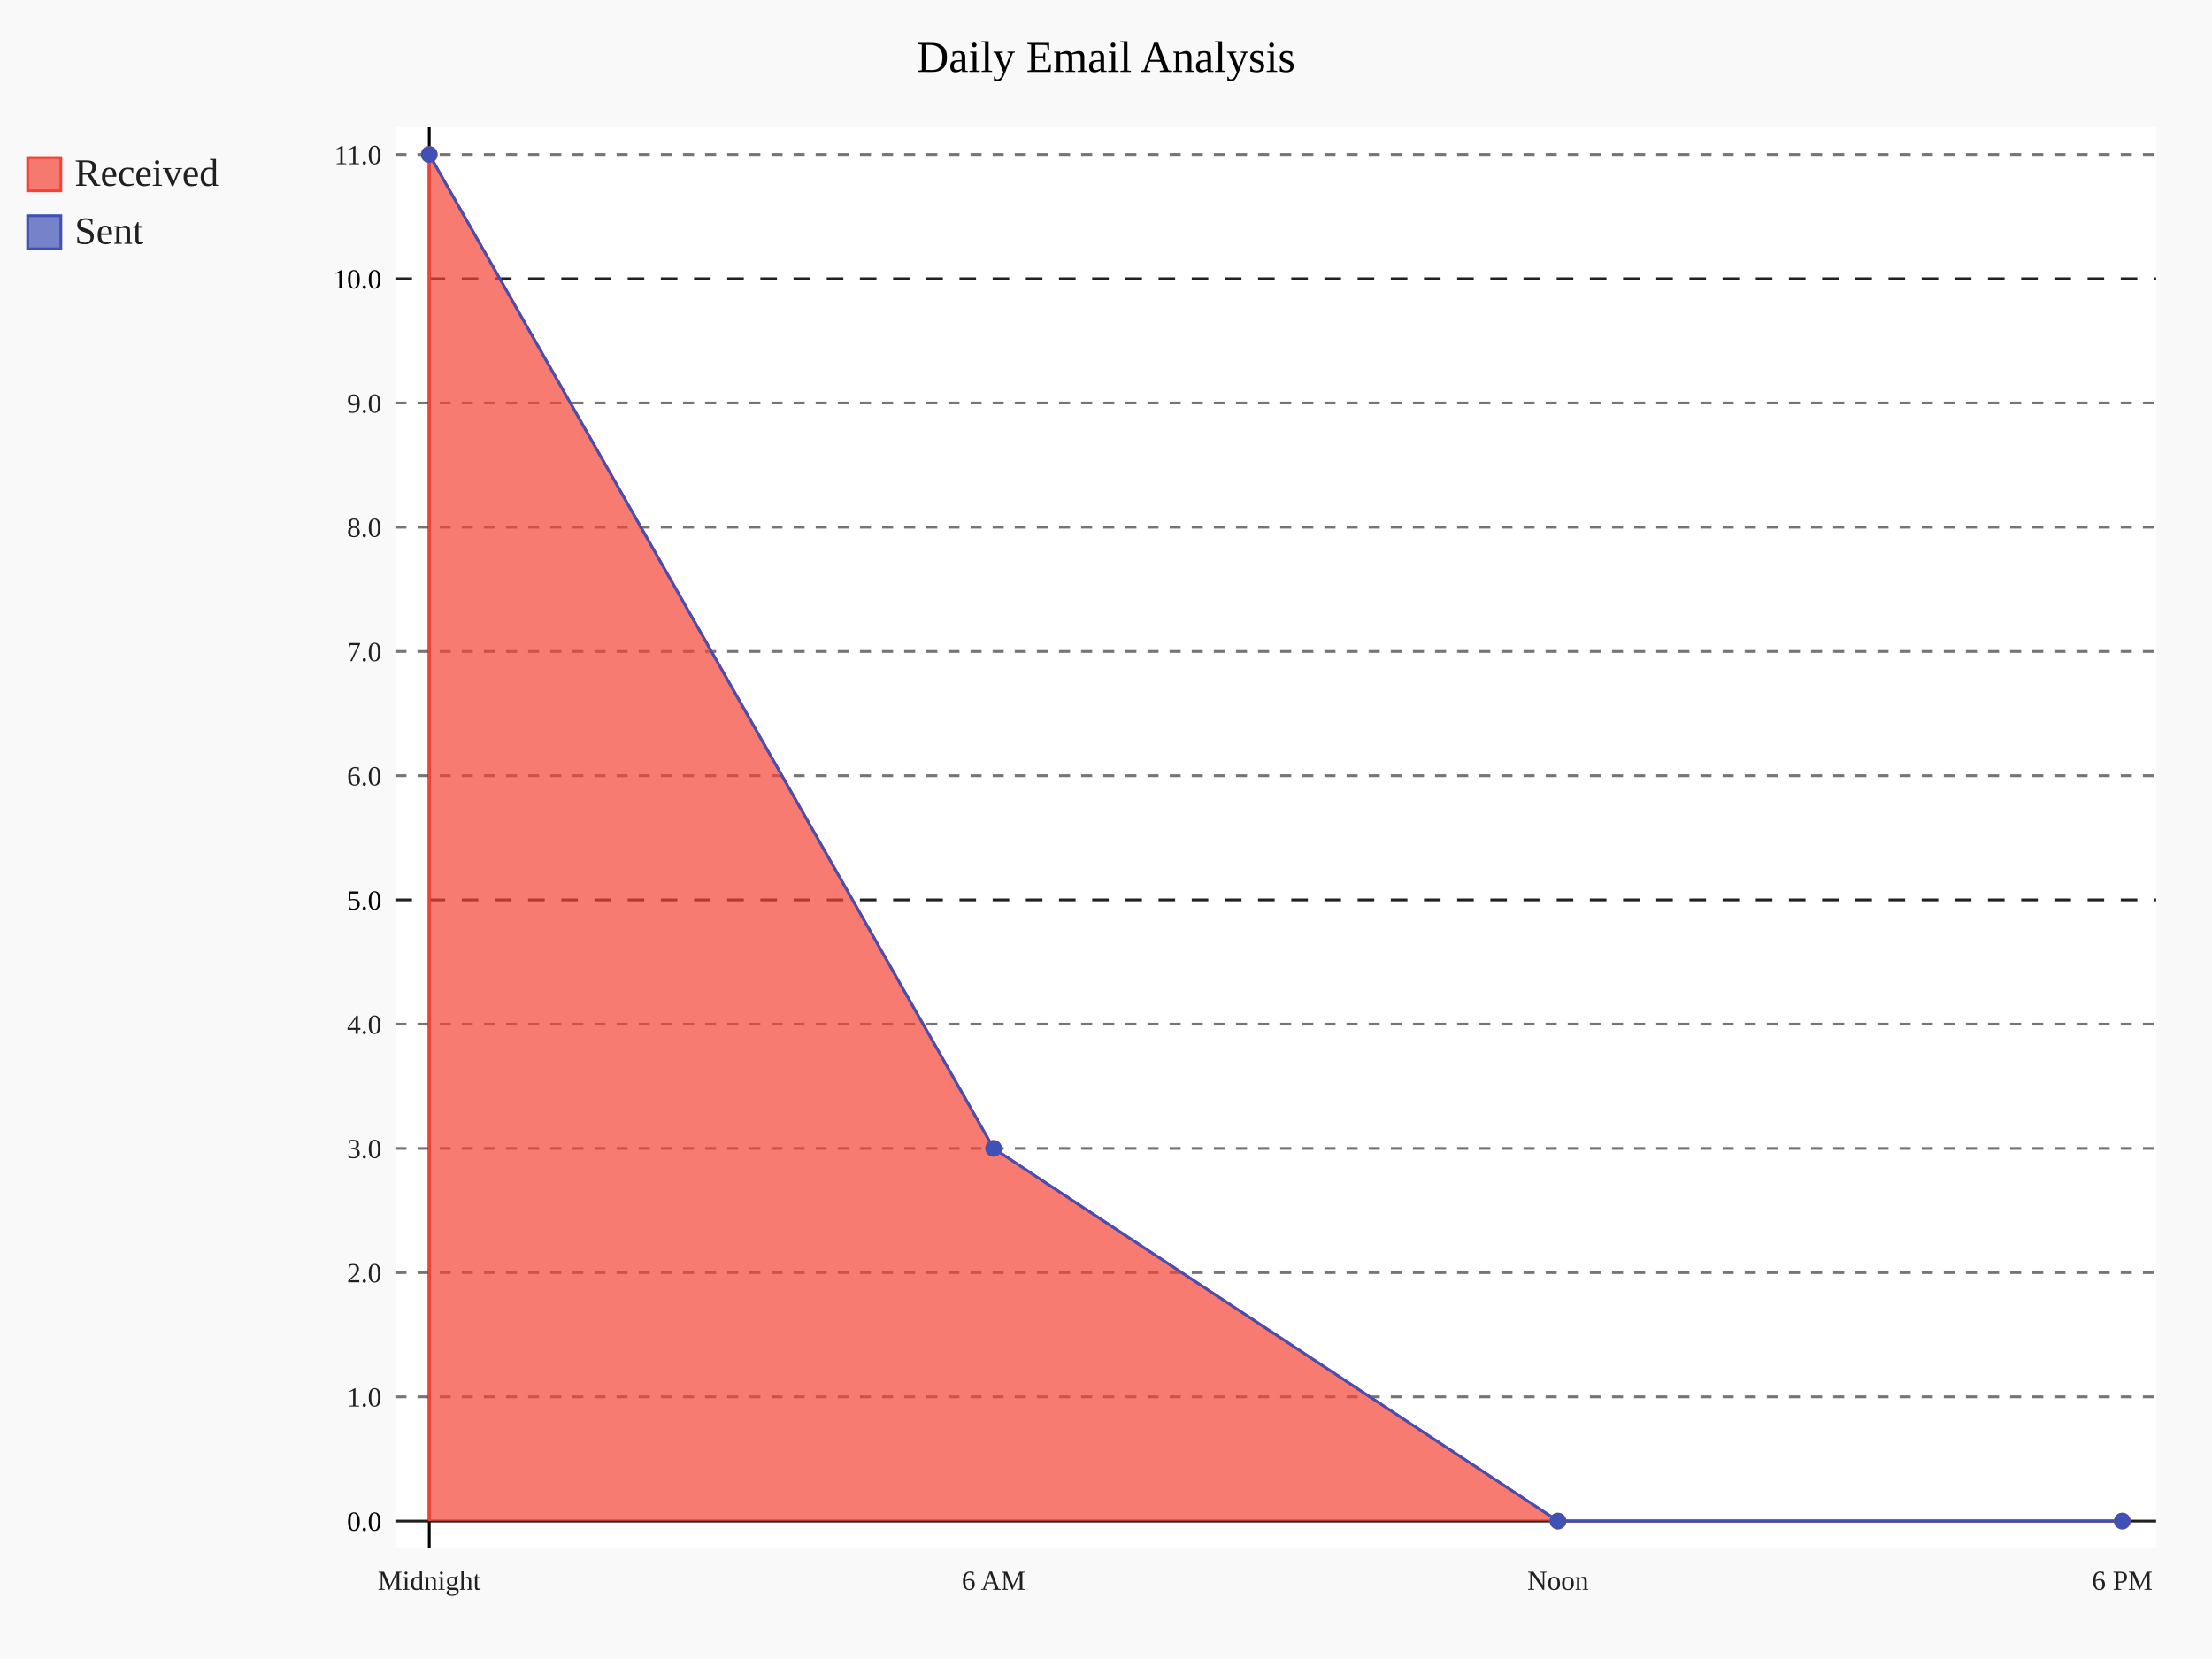
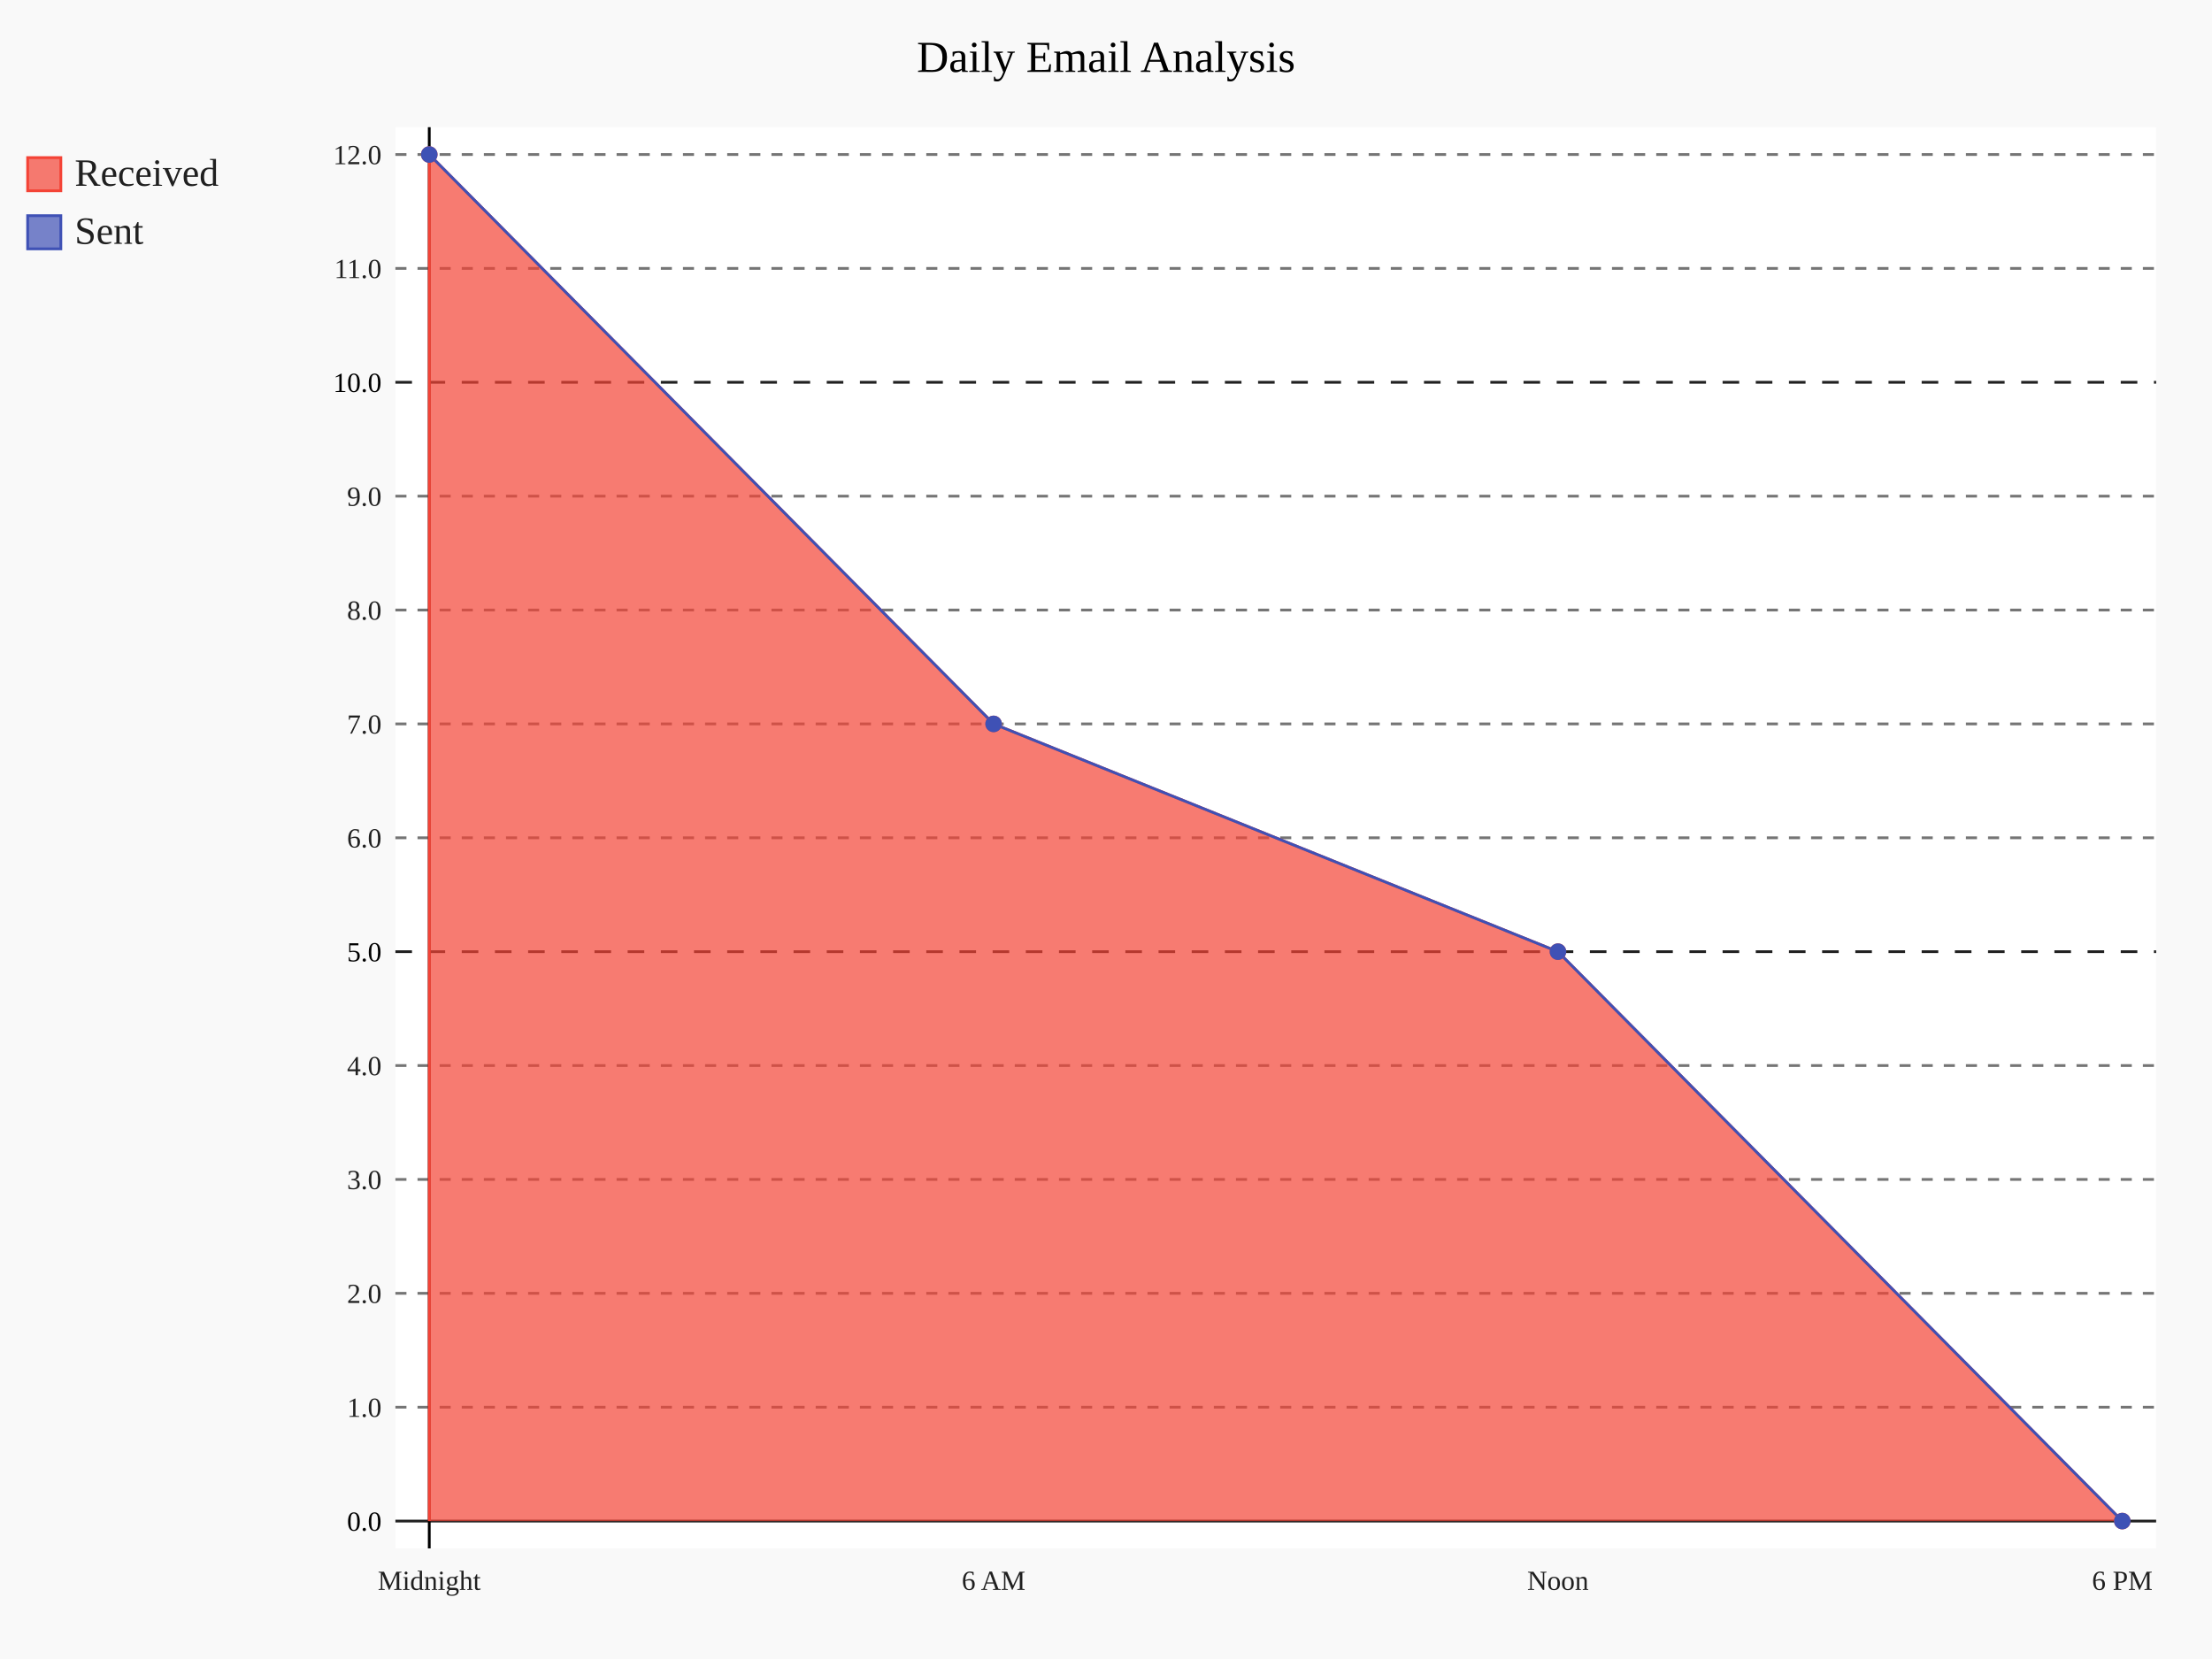
- <svg xmlns="http://www.w3.org/2000/svg" class="pygal-chart" id="chart-ddd375d6-fc7b-4463-8cd5-984ce9be1cfb" viewBox="0 0 800 600">
+ <svg xmlns="http://www.w3.org/2000/svg" class="pygal-chart" id="chart-bc84a2b1-2ff8-4d46-9f0d-44ad46c2d5cc" viewBox="0 0 800 600">
  <defs>
-     <style type="text/css">#chart-ddd375d6-fc7b-4463-8cd5-984ce9be1cfb{-webkit-user-select:none;-webkit-font-smoothing:antialiased;font-family:Consolas,"Liberation Mono",Menlo,Courier,}#chart-ddd375d6-fc7b-4463-8cd5-984ce9be1cfb .title{font-family:Consolas,"Liberation Mono",Menlo,Courier,;font-size:16px}#chart-ddd375d6-fc7b-4463-8cd5-984ce9be1cfb .legends .legend text{font-family:Consolas,"Liberation Mono",Menlo,Courier,;font-size:14px}#chart-ddd375d6-fc7b-4463-8cd5-984ce9be1cfb .axis text{font-family:Consolas,"Liberation Mono",Menlo,Courier,;font-size:10px}#chart-ddd375d6-fc7b-4463-8cd5-984ce9be1cfb .axis text.major{font-family:Consolas,"Liberation Mono",Menlo,Courier,;font-size:10px}#chart-ddd375d6-fc7b-4463-8cd5-984ce9be1cfb .text-overlay text.value{font-family:Consolas,"Liberation Mono",Menlo,Courier,;font-size:16px}#chart-ddd375d6-fc7b-4463-8cd5-984ce9be1cfb .text-overlay text.label{font-family:Consolas,"Liberation Mono",Menlo,Courier,;font-size:10px}#chart-ddd375d6-fc7b-4463-8cd5-984ce9be1cfb .tooltip{font-family:Consolas,"Liberation Mono",Menlo,Courier,;font-size:14px}#chart-ddd375d6-fc7b-4463-8cd5-984ce9be1cfb text.no_data{font-family:Consolas,"Liberation Mono",Menlo,Courier,;font-size:64px}
- #chart-ddd375d6-fc7b-4463-8cd5-984ce9be1cfb{background-color:rgba(249,249,249,1)}#chart-ddd375d6-fc7b-4463-8cd5-984ce9be1cfb path,#chart-ddd375d6-fc7b-4463-8cd5-984ce9be1cfb line,#chart-ddd375d6-fc7b-4463-8cd5-984ce9be1cfb rect,#chart-ddd375d6-fc7b-4463-8cd5-984ce9be1cfb circle{-webkit-transition:150ms;-moz-transition:150ms;transition:150ms}#chart-ddd375d6-fc7b-4463-8cd5-984ce9be1cfb .graph &gt; .background{fill:rgba(249,249,249,1)}#chart-ddd375d6-fc7b-4463-8cd5-984ce9be1cfb .plot &gt; .background{fill:rgba(255,255,255,1)}#chart-ddd375d6-fc7b-4463-8cd5-984ce9be1cfb .graph{fill:rgba(0,0,0,.87)}#chart-ddd375d6-fc7b-4463-8cd5-984ce9be1cfb text.no_data{fill:rgba(0,0,0,1)}#chart-ddd375d6-fc7b-4463-8cd5-984ce9be1cfb .title{fill:rgba(0,0,0,1)}#chart-ddd375d6-fc7b-4463-8cd5-984ce9be1cfb .legends .legend text{fill:rgba(0,0,0,.87)}#chart-ddd375d6-fc7b-4463-8cd5-984ce9be1cfb .legends .legend:hover text{fill:rgba(0,0,0,1)}#chart-ddd375d6-fc7b-4463-8cd5-984ce9be1cfb .axis .line{stroke:rgba(0,0,0,1)}#chart-ddd375d6-fc7b-4463-8cd5-984ce9be1cfb .axis .guide.line{stroke:rgba(0,0,0,.54)}#chart-ddd375d6-fc7b-4463-8cd5-984ce9be1cfb .axis .major.line{stroke:rgba(0,0,0,.87)}#chart-ddd375d6-fc7b-4463-8cd5-984ce9be1cfb .axis text.major{fill:rgba(0,0,0,1)}#chart-ddd375d6-fc7b-4463-8cd5-984ce9be1cfb .axis.y .guides:hover .guide.line,#chart-ddd375d6-fc7b-4463-8cd5-984ce9be1cfb .line-graph .axis.x .guides:hover .guide.line,#chart-ddd375d6-fc7b-4463-8cd5-984ce9be1cfb .stackedline-graph .axis.x .guides:hover .guide.line,#chart-ddd375d6-fc7b-4463-8cd5-984ce9be1cfb .xy-graph .axis.x .guides:hover .guide.line{stroke:rgba(0,0,0,1)}#chart-ddd375d6-fc7b-4463-8cd5-984ce9be1cfb .axis .guides:hover text{fill:rgba(0,0,0,1)}#chart-ddd375d6-fc7b-4463-8cd5-984ce9be1cfb .reactive{fill-opacity:.7}#chart-ddd375d6-fc7b-4463-8cd5-984ce9be1cfb .reactive.active,#chart-ddd375d6-fc7b-4463-8cd5-984ce9be1cfb .active .reactive{fill-opacity:.8;stroke-width:4}#chart-ddd375d6-fc7b-4463-8cd5-984ce9be1cfb .series text{fill:rgba(0,0,0,1)}#chart-ddd375d6-fc7b-4463-8cd5-984ce9be1cfb .tooltip rect{fill:rgba(255,255,255,1);stroke:rgba(0,0,0,1);-webkit-transition:opacity 150ms;-moz-transition:opacity 150ms;transition:opacity 150ms}#chart-ddd375d6-fc7b-4463-8cd5-984ce9be1cfb .tooltip .label{fill:rgba(0,0,0,.87)}#chart-ddd375d6-fc7b-4463-8cd5-984ce9be1cfb .tooltip .label{fill:rgba(0,0,0,.87)}#chart-ddd375d6-fc7b-4463-8cd5-984ce9be1cfb .tooltip .legend{font-size:.8em;fill:rgba(0,0,0,.54)}#chart-ddd375d6-fc7b-4463-8cd5-984ce9be1cfb .tooltip .x_label{font-size:.6em;fill:rgba(0,0,0,1)}#chart-ddd375d6-fc7b-4463-8cd5-984ce9be1cfb .tooltip .xlink{font-size:.5em;text-decoration:underline}#chart-ddd375d6-fc7b-4463-8cd5-984ce9be1cfb .tooltip .value{font-size:1.5em}#chart-ddd375d6-fc7b-4463-8cd5-984ce9be1cfb .map-element{fill:rgba(0,0,0,.87);stroke:rgba(0,0,0,.54) !important;opacity:.9;stroke-width:3;-webkit-transition:opacity 150ms;-moz-transition:opacity 150ms;transition:opacity 150ms}#chart-ddd375d6-fc7b-4463-8cd5-984ce9be1cfb .map-element:hover{opacity:1;stroke-width:10}#chart-ddd375d6-fc7b-4463-8cd5-984ce9be1cfb .color-0,#chart-ddd375d6-fc7b-4463-8cd5-984ce9be1cfb .color-0 a:visited{stroke:#F44336;fill:#F44336}#chart-ddd375d6-fc7b-4463-8cd5-984ce9be1cfb .color-1,#chart-ddd375d6-fc7b-4463-8cd5-984ce9be1cfb .color-1 a:visited{stroke:#3F51B5;fill:#3F51B5}#chart-ddd375d6-fc7b-4463-8cd5-984ce9be1cfb .text-overlay .color-0 text{fill:black}#chart-ddd375d6-fc7b-4463-8cd5-984ce9be1cfb .text-overlay .color-1 text{fill:black}
- #chart-ddd375d6-fc7b-4463-8cd5-984ce9be1cfb text.no_data{text-anchor:middle}#chart-ddd375d6-fc7b-4463-8cd5-984ce9be1cfb .guide.line{fill:none}#chart-ddd375d6-fc7b-4463-8cd5-984ce9be1cfb .centered{text-anchor:middle}#chart-ddd375d6-fc7b-4463-8cd5-984ce9be1cfb .title{text-anchor:middle}#chart-ddd375d6-fc7b-4463-8cd5-984ce9be1cfb .legends .legend text{fill-opacity:1}#chart-ddd375d6-fc7b-4463-8cd5-984ce9be1cfb .axis.x text{text-anchor:middle}#chart-ddd375d6-fc7b-4463-8cd5-984ce9be1cfb .axis.x:not(.web) text[transform]{text-anchor:start}#chart-ddd375d6-fc7b-4463-8cd5-984ce9be1cfb .axis.y text{text-anchor:end}#chart-ddd375d6-fc7b-4463-8cd5-984ce9be1cfb .axis.y2 text{text-anchor:start}#chart-ddd375d6-fc7b-4463-8cd5-984ce9be1cfb .axis .guide.line{stroke-dasharray:4,4}#chart-ddd375d6-fc7b-4463-8cd5-984ce9be1cfb .axis .major.guide.line{stroke-dasharray:6,6}#chart-ddd375d6-fc7b-4463-8cd5-984ce9be1cfb .horizontal .axis.y .guide.line,#chart-ddd375d6-fc7b-4463-8cd5-984ce9be1cfb .horizontal .axis.y2 .guide.line,#chart-ddd375d6-fc7b-4463-8cd5-984ce9be1cfb .vertical .axis.x .guide.line{opacity:0}#chart-ddd375d6-fc7b-4463-8cd5-984ce9be1cfb .horizontal .axis.always_show .guide.line,#chart-ddd375d6-fc7b-4463-8cd5-984ce9be1cfb .vertical .axis.always_show .guide.line{opacity:1 !important}#chart-ddd375d6-fc7b-4463-8cd5-984ce9be1cfb .axis.y .guides:hover .guide.line,#chart-ddd375d6-fc7b-4463-8cd5-984ce9be1cfb .axis.y2 .guides:hover .guide.line,#chart-ddd375d6-fc7b-4463-8cd5-984ce9be1cfb .axis.x .guides:hover .guide.line{opacity:1}#chart-ddd375d6-fc7b-4463-8cd5-984ce9be1cfb .axis .guides:hover text{opacity:1}#chart-ddd375d6-fc7b-4463-8cd5-984ce9be1cfb .nofill{fill:none}#chart-ddd375d6-fc7b-4463-8cd5-984ce9be1cfb .subtle-fill{fill-opacity:.2}#chart-ddd375d6-fc7b-4463-8cd5-984ce9be1cfb .dot{stroke-width:1px;fill-opacity:1}#chart-ddd375d6-fc7b-4463-8cd5-984ce9be1cfb .dot.active{stroke-width:5px}#chart-ddd375d6-fc7b-4463-8cd5-984ce9be1cfb .dot.negative{fill:transparent}#chart-ddd375d6-fc7b-4463-8cd5-984ce9be1cfb text,#chart-ddd375d6-fc7b-4463-8cd5-984ce9be1cfb tspan{stroke:none !important}#chart-ddd375d6-fc7b-4463-8cd5-984ce9be1cfb .series text.active{opacity:1}#chart-ddd375d6-fc7b-4463-8cd5-984ce9be1cfb .tooltip rect{fill-opacity:.95;stroke-width:.5}#chart-ddd375d6-fc7b-4463-8cd5-984ce9be1cfb .tooltip text{fill-opacity:1}</style>
+     <style type="text/css">#chart-bc84a2b1-2ff8-4d46-9f0d-44ad46c2d5cc{-webkit-user-select:none;-webkit-font-smoothing:antialiased;font-family:Consolas,"Liberation Mono",Menlo,Courier,}#chart-bc84a2b1-2ff8-4d46-9f0d-44ad46c2d5cc .title{font-family:Consolas,"Liberation Mono",Menlo,Courier,;font-size:16px}#chart-bc84a2b1-2ff8-4d46-9f0d-44ad46c2d5cc .legends .legend text{font-family:Consolas,"Liberation Mono",Menlo,Courier,;font-size:14px}#chart-bc84a2b1-2ff8-4d46-9f0d-44ad46c2d5cc .axis text{font-family:Consolas,"Liberation Mono",Menlo,Courier,;font-size:10px}#chart-bc84a2b1-2ff8-4d46-9f0d-44ad46c2d5cc .axis text.major{font-family:Consolas,"Liberation Mono",Menlo,Courier,;font-size:10px}#chart-bc84a2b1-2ff8-4d46-9f0d-44ad46c2d5cc .text-overlay text.value{font-family:Consolas,"Liberation Mono",Menlo,Courier,;font-size:16px}#chart-bc84a2b1-2ff8-4d46-9f0d-44ad46c2d5cc .text-overlay text.label{font-family:Consolas,"Liberation Mono",Menlo,Courier,;font-size:10px}#chart-bc84a2b1-2ff8-4d46-9f0d-44ad46c2d5cc .tooltip{font-family:Consolas,"Liberation Mono",Menlo,Courier,;font-size:14px}#chart-bc84a2b1-2ff8-4d46-9f0d-44ad46c2d5cc text.no_data{font-family:Consolas,"Liberation Mono",Menlo,Courier,;font-size:64px}
+ #chart-bc84a2b1-2ff8-4d46-9f0d-44ad46c2d5cc{background-color:rgba(249,249,249,1)}#chart-bc84a2b1-2ff8-4d46-9f0d-44ad46c2d5cc path,#chart-bc84a2b1-2ff8-4d46-9f0d-44ad46c2d5cc line,#chart-bc84a2b1-2ff8-4d46-9f0d-44ad46c2d5cc rect,#chart-bc84a2b1-2ff8-4d46-9f0d-44ad46c2d5cc circle{-webkit-transition:150ms;-moz-transition:150ms;transition:150ms}#chart-bc84a2b1-2ff8-4d46-9f0d-44ad46c2d5cc .graph &gt; .background{fill:rgba(249,249,249,1)}#chart-bc84a2b1-2ff8-4d46-9f0d-44ad46c2d5cc .plot &gt; .background{fill:rgba(255,255,255,1)}#chart-bc84a2b1-2ff8-4d46-9f0d-44ad46c2d5cc .graph{fill:rgba(0,0,0,.87)}#chart-bc84a2b1-2ff8-4d46-9f0d-44ad46c2d5cc text.no_data{fill:rgba(0,0,0,1)}#chart-bc84a2b1-2ff8-4d46-9f0d-44ad46c2d5cc .title{fill:rgba(0,0,0,1)}#chart-bc84a2b1-2ff8-4d46-9f0d-44ad46c2d5cc .legends .legend text{fill:rgba(0,0,0,.87)}#chart-bc84a2b1-2ff8-4d46-9f0d-44ad46c2d5cc .legends .legend:hover text{fill:rgba(0,0,0,1)}#chart-bc84a2b1-2ff8-4d46-9f0d-44ad46c2d5cc .axis .line{stroke:rgba(0,0,0,1)}#chart-bc84a2b1-2ff8-4d46-9f0d-44ad46c2d5cc .axis .guide.line{stroke:rgba(0,0,0,.54)}#chart-bc84a2b1-2ff8-4d46-9f0d-44ad46c2d5cc .axis .major.line{stroke:rgba(0,0,0,.87)}#chart-bc84a2b1-2ff8-4d46-9f0d-44ad46c2d5cc .axis text.major{fill:rgba(0,0,0,1)}#chart-bc84a2b1-2ff8-4d46-9f0d-44ad46c2d5cc .axis.y .guides:hover .guide.line,#chart-bc84a2b1-2ff8-4d46-9f0d-44ad46c2d5cc .line-graph .axis.x .guides:hover .guide.line,#chart-bc84a2b1-2ff8-4d46-9f0d-44ad46c2d5cc .stackedline-graph .axis.x .guides:hover .guide.line,#chart-bc84a2b1-2ff8-4d46-9f0d-44ad46c2d5cc .xy-graph .axis.x .guides:hover .guide.line{stroke:rgba(0,0,0,1)}#chart-bc84a2b1-2ff8-4d46-9f0d-44ad46c2d5cc .axis .guides:hover text{fill:rgba(0,0,0,1)}#chart-bc84a2b1-2ff8-4d46-9f0d-44ad46c2d5cc .reactive{fill-opacity:.7}#chart-bc84a2b1-2ff8-4d46-9f0d-44ad46c2d5cc .reactive.active,#chart-bc84a2b1-2ff8-4d46-9f0d-44ad46c2d5cc .active .reactive{fill-opacity:.8;stroke-width:4}#chart-bc84a2b1-2ff8-4d46-9f0d-44ad46c2d5cc .series text{fill:rgba(0,0,0,1)}#chart-bc84a2b1-2ff8-4d46-9f0d-44ad46c2d5cc .tooltip rect{fill:rgba(255,255,255,1);stroke:rgba(0,0,0,1);-webkit-transition:opacity 150ms;-moz-transition:opacity 150ms;transition:opacity 150ms}#chart-bc84a2b1-2ff8-4d46-9f0d-44ad46c2d5cc .tooltip .label{fill:rgba(0,0,0,.87)}#chart-bc84a2b1-2ff8-4d46-9f0d-44ad46c2d5cc .tooltip .label{fill:rgba(0,0,0,.87)}#chart-bc84a2b1-2ff8-4d46-9f0d-44ad46c2d5cc .tooltip .legend{font-size:.8em;fill:rgba(0,0,0,.54)}#chart-bc84a2b1-2ff8-4d46-9f0d-44ad46c2d5cc .tooltip .x_label{font-size:.6em;fill:rgba(0,0,0,1)}#chart-bc84a2b1-2ff8-4d46-9f0d-44ad46c2d5cc .tooltip .xlink{font-size:.5em;text-decoration:underline}#chart-bc84a2b1-2ff8-4d46-9f0d-44ad46c2d5cc .tooltip .value{font-size:1.5em}#chart-bc84a2b1-2ff8-4d46-9f0d-44ad46c2d5cc .map-element{fill:rgba(0,0,0,.87);stroke:rgba(0,0,0,.54) !important;opacity:.9;stroke-width:3;-webkit-transition:opacity 150ms;-moz-transition:opacity 150ms;transition:opacity 150ms}#chart-bc84a2b1-2ff8-4d46-9f0d-44ad46c2d5cc .map-element:hover{opacity:1;stroke-width:10}#chart-bc84a2b1-2ff8-4d46-9f0d-44ad46c2d5cc .color-0,#chart-bc84a2b1-2ff8-4d46-9f0d-44ad46c2d5cc .color-0 a:visited{stroke:#F44336;fill:#F44336}#chart-bc84a2b1-2ff8-4d46-9f0d-44ad46c2d5cc .color-1,#chart-bc84a2b1-2ff8-4d46-9f0d-44ad46c2d5cc .color-1 a:visited{stroke:#3F51B5;fill:#3F51B5}#chart-bc84a2b1-2ff8-4d46-9f0d-44ad46c2d5cc .text-overlay .color-0 text{fill:black}#chart-bc84a2b1-2ff8-4d46-9f0d-44ad46c2d5cc .text-overlay .color-1 text{fill:black}
+ #chart-bc84a2b1-2ff8-4d46-9f0d-44ad46c2d5cc text.no_data{text-anchor:middle}#chart-bc84a2b1-2ff8-4d46-9f0d-44ad46c2d5cc .guide.line{fill:none}#chart-bc84a2b1-2ff8-4d46-9f0d-44ad46c2d5cc .centered{text-anchor:middle}#chart-bc84a2b1-2ff8-4d46-9f0d-44ad46c2d5cc .title{text-anchor:middle}#chart-bc84a2b1-2ff8-4d46-9f0d-44ad46c2d5cc .legends .legend text{fill-opacity:1}#chart-bc84a2b1-2ff8-4d46-9f0d-44ad46c2d5cc .axis.x text{text-anchor:middle}#chart-bc84a2b1-2ff8-4d46-9f0d-44ad46c2d5cc .axis.x:not(.web) text[transform]{text-anchor:start}#chart-bc84a2b1-2ff8-4d46-9f0d-44ad46c2d5cc .axis.y text{text-anchor:end}#chart-bc84a2b1-2ff8-4d46-9f0d-44ad46c2d5cc .axis.y2 text{text-anchor:start}#chart-bc84a2b1-2ff8-4d46-9f0d-44ad46c2d5cc .axis .guide.line{stroke-dasharray:4,4}#chart-bc84a2b1-2ff8-4d46-9f0d-44ad46c2d5cc .axis .major.guide.line{stroke-dasharray:6,6}#chart-bc84a2b1-2ff8-4d46-9f0d-44ad46c2d5cc .horizontal .axis.y .guide.line,#chart-bc84a2b1-2ff8-4d46-9f0d-44ad46c2d5cc .horizontal .axis.y2 .guide.line,#chart-bc84a2b1-2ff8-4d46-9f0d-44ad46c2d5cc .vertical .axis.x .guide.line{opacity:0}#chart-bc84a2b1-2ff8-4d46-9f0d-44ad46c2d5cc .horizontal .axis.always_show .guide.line,#chart-bc84a2b1-2ff8-4d46-9f0d-44ad46c2d5cc .vertical .axis.always_show .guide.line{opacity:1 !important}#chart-bc84a2b1-2ff8-4d46-9f0d-44ad46c2d5cc .axis.y .guides:hover .guide.line,#chart-bc84a2b1-2ff8-4d46-9f0d-44ad46c2d5cc .axis.y2 .guides:hover .guide.line,#chart-bc84a2b1-2ff8-4d46-9f0d-44ad46c2d5cc .axis.x .guides:hover .guide.line{opacity:1}#chart-bc84a2b1-2ff8-4d46-9f0d-44ad46c2d5cc .axis .guides:hover text{opacity:1}#chart-bc84a2b1-2ff8-4d46-9f0d-44ad46c2d5cc .nofill{fill:none}#chart-bc84a2b1-2ff8-4d46-9f0d-44ad46c2d5cc .subtle-fill{fill-opacity:.2}#chart-bc84a2b1-2ff8-4d46-9f0d-44ad46c2d5cc .dot{stroke-width:1px;fill-opacity:1}#chart-bc84a2b1-2ff8-4d46-9f0d-44ad46c2d5cc .dot.active{stroke-width:5px}#chart-bc84a2b1-2ff8-4d46-9f0d-44ad46c2d5cc .dot.negative{fill:transparent}#chart-bc84a2b1-2ff8-4d46-9f0d-44ad46c2d5cc text,#chart-bc84a2b1-2ff8-4d46-9f0d-44ad46c2d5cc tspan{stroke:none !important}#chart-bc84a2b1-2ff8-4d46-9f0d-44ad46c2d5cc .series text.active{opacity:1}#chart-bc84a2b1-2ff8-4d46-9f0d-44ad46c2d5cc .tooltip rect{fill-opacity:.95;stroke-width:.5}#chart-bc84a2b1-2ff8-4d46-9f0d-44ad46c2d5cc .tooltip text{fill-opacity:1}</style>
  </defs>
  <g class="graph stackedline-graph vertical">
    <rect class="background" height="600" width="800" x="0" y="0" />
    <g class="plot" transform="translate(143, 46)">
      <rect class="background" height="514" width="636.8" x="0" y="0" />
      <g class="axis y">
        <g class="guides">
          <path class="major line" d="M0 504.115 h636.8" />
          <text class="major" x="-5" y="507.615">0.0</text>
        </g>
        <g class="guides">
-           <path class="guide line" d="M0 459.185 h636.8" />
-           <text class="" x="-5" y="462.685">1.0</text>
+           <path class="guide line" d="M0 462.929 h636.8" />
+           <text class="" x="-5" y="466.429">1.0</text>
        </g>
        <g class="guides">
-           <path class="guide line" d="M0 414.255 h636.8" />
-           <text class="" x="-5" y="417.755">2.0</text>
+           <path class="guide line" d="M0 421.744 h636.8" />
+           <text class="" x="-5" y="425.244">2.0</text>
        </g>
        <g class="guides">
-           <path class="guide line" d="M0 369.325 h636.8" />
-           <text class="" x="-5" y="372.825">3.0</text>
+           <path class="guide line" d="M0 380.558 h636.8" />
+           <text class="" x="-5" y="384.058">3.0</text>
        </g>
        <g class="guides">
-           <path class="guide line" d="M0 324.395 h636.8" />
-           <text class="" x="-5" y="327.895">4.0</text>
+           <path class="guide line" d="M0 339.372 h636.8" />
+           <text class="" x="-5" y="342.872">4.0</text>
        </g>
        <g class="guides">
-           <path class="major guide line" d="M0 279.465 h636.8" />
-           <text class="major" x="-5" y="282.965">5.0</text>
+           <path class="major guide line" d="M0 298.186 h636.8" />
+           <text class="major" x="-5" y="301.686">5.0</text>
        </g>
        <g class="guides">
-           <path class="guide line" d="M0 234.535 h636.8" />
-           <text class="" x="-5" y="238.035">6.0</text>
+           <path class="guide line" d="M0 257 h636.8" />
+           <text class="" x="-5" y="260.5">6.0</text>
        </g>
        <g class="guides">
-           <path class="guide line" d="M0 189.605 h636.8" />
-           <text class="" x="-5" y="193.105">7.0</text>
+           <path class="guide line" d="M0 215.814 h636.8" />
+           <text class="" x="-5" y="219.314">7.0</text>
        </g>
        <g class="guides">
-           <path class="guide line" d="M0 144.675 h636.8" />
-           <text class="" x="-5" y="148.175">8.0</text>
+           <path class="guide line" d="M0 174.628 h636.8" />
+           <text class="" x="-5" y="178.128">8.0</text>
        </g>
        <g class="guides">
-           <path class="guide line" d="M0 99.745 h636.8" />
-           <text class="" x="-5" y="103.245">9.0</text>
+           <path class="guide line" d="M0 133.442 h636.8" />
+           <text class="" x="-5" y="136.942">9.0</text>
        </g>
        <g class="guides">
-           <path class="major guide line" d="M0 54.815 h636.8" />
-           <text class="major" x="-5" y="58.315">10.0</text>
+           <path class="major guide line" d="M0 92.256 h636.8" />
+           <text class="major" x="-5" y="95.756">10.0</text>
+         </g>
+         <g class="guides">
+           <path class="guide line" d="M0 51.071 h636.8" />
+           <text class="" x="-5" y="54.571">11.0</text>
        </g>
        <g class="guides">
          <path class="guide line" d="M0 9.885 h636.8" />
-           <text class="" x="-5" y="13.385">11.0</text>
+           <text class="" x="-5" y="13.385">12.0</text>
        </g>
      </g>
      <g class="axis x">
        <g class="guides">
          <path class="line" d="M12.246 0 v514" />
          <text class="" x="12.246" y="529.0">Midnight</text>
        </g>
        <g class="guides">
          <path class="guide line" d="M216.349 0 v514" />
          <text class="" x="216.349" y="529.0">6 AM</text>
        </g>
        <g class="guides">
          <path class="guide line" d="M420.451 0 v514" />
          <text class="" x="420.451" y="529.0">Noon</text>
        </g>
        <g class="guides">
          <path class="guide line" d="M624.554 0 v514" />
          <text class="" x="624.554" y="529.0">6 PM</text>
        </g>
      </g>
      <g class="series serie-0 color-0">
-         <path class="line reactive" d="M12.246 504.115 L12.246 9.885 216.349 369.325 420.451 504.115 624.554 504.115 624.554 504.115" />
+         <path class="line reactive" d="M12.246 504.115 L12.246 9.885 216.349 215.814 420.451 298.186 624.554 504.115 624.554 504.115" />
      </g>
      <g class="series serie-1 color-1">
-         <path class="line reactive" d="M12.246 9.885 L216.349 369.325 420.451 504.115 624.554 504.115 624.554 504.115 420.451 504.115 216.349 369.325 12.246 9.885" />
+         <path class="line reactive" d="M12.246 9.885 L216.349 215.814 420.451 298.186 624.554 504.115 624.554 504.115 420.451 298.186 216.349 215.814 12.246 9.885" />
      </g>
    </g>
    <g class="titles">
      <text class="title plot_title" x="400.0" y="26">Daily Email Analysis</text>
    </g>
    <g class="plot overlay" transform="translate(143, 46)">
      <g class="series serie-0 color-0">
        <g class="dots">
          <circle class="dot reactive tooltip-trigger" cx="12.246" cy="9.885" r="2.5" />
        </g>
        <g class="dots">
-           <circle class="dot reactive tooltip-trigger" cx="216.349" cy="369.325" r="2.5" />
+           <circle class="dot reactive tooltip-trigger" cx="216.349" cy="215.814" r="2.5" />
        </g>
        <g class="dots">
-           <circle class="dot reactive tooltip-trigger" cx="420.451" cy="504.115" r="2.5" />
+           <circle class="dot reactive tooltip-trigger" cx="420.451" cy="298.186" r="2.5" />
        </g>
        <g class="dots">
          <circle class="dot reactive tooltip-trigger" cx="624.554" cy="504.115" r="2.5" />
        </g>
      </g>
      <g class="series serie-1 color-1">
        <g class="dots">
          <circle class="dot reactive tooltip-trigger" cx="12.246" cy="9.885" r="2.5" />
        </g>
        <g class="dots">
-           <circle class="dot reactive tooltip-trigger" cx="216.349" cy="369.325" r="2.5" />
+           <circle class="dot reactive tooltip-trigger" cx="216.349" cy="215.814" r="2.5" />
        </g>
        <g class="dots">
-           <circle class="dot reactive tooltip-trigger" cx="420.451" cy="504.115" r="2.5" />
+           <circle class="dot reactive tooltip-trigger" cx="420.451" cy="298.186" r="2.5" />
        </g>
        <g class="dots">
          <circle class="dot reactive tooltip-trigger" cx="624.554" cy="504.115" r="2.5" />
        </g>
      </g>
    </g>
    <g class="plot text-overlay" transform="translate(143, 46)">
      <g class="series serie-0 color-0" />
      <g class="series serie-1 color-1" />
    </g>
    <g class="plot tooltip-overlay" transform="translate(143, 46)">
      <g class="tooltip" style="opacity: 0" transform="translate(0 0)">
        <rect class="tooltip-box" height="0" rx="0" ry="0" width="0" />
        <g class="text" />
      </g>
    </g>
    <g class="legends" transform="translate(10, 56)">
      <g class="legend reactive activate-serie" id="activate-serie-0">
        <rect class="color-0 reactive" height="12" width="12" x="0.0" y="1.0" />
        <text x="17.0" y="11.2">Received</text>
      </g>
      <g class="legend reactive activate-serie" id="activate-serie-1">
        <rect class="color-1 reactive" height="12" width="12" x="0.0" y="22.0" />
        <text x="17.0" y="32.2">Sent</text>
      </g>
    </g>
    <g class="legends" transform="translate(790, 56)" />
  </g>
</svg>
